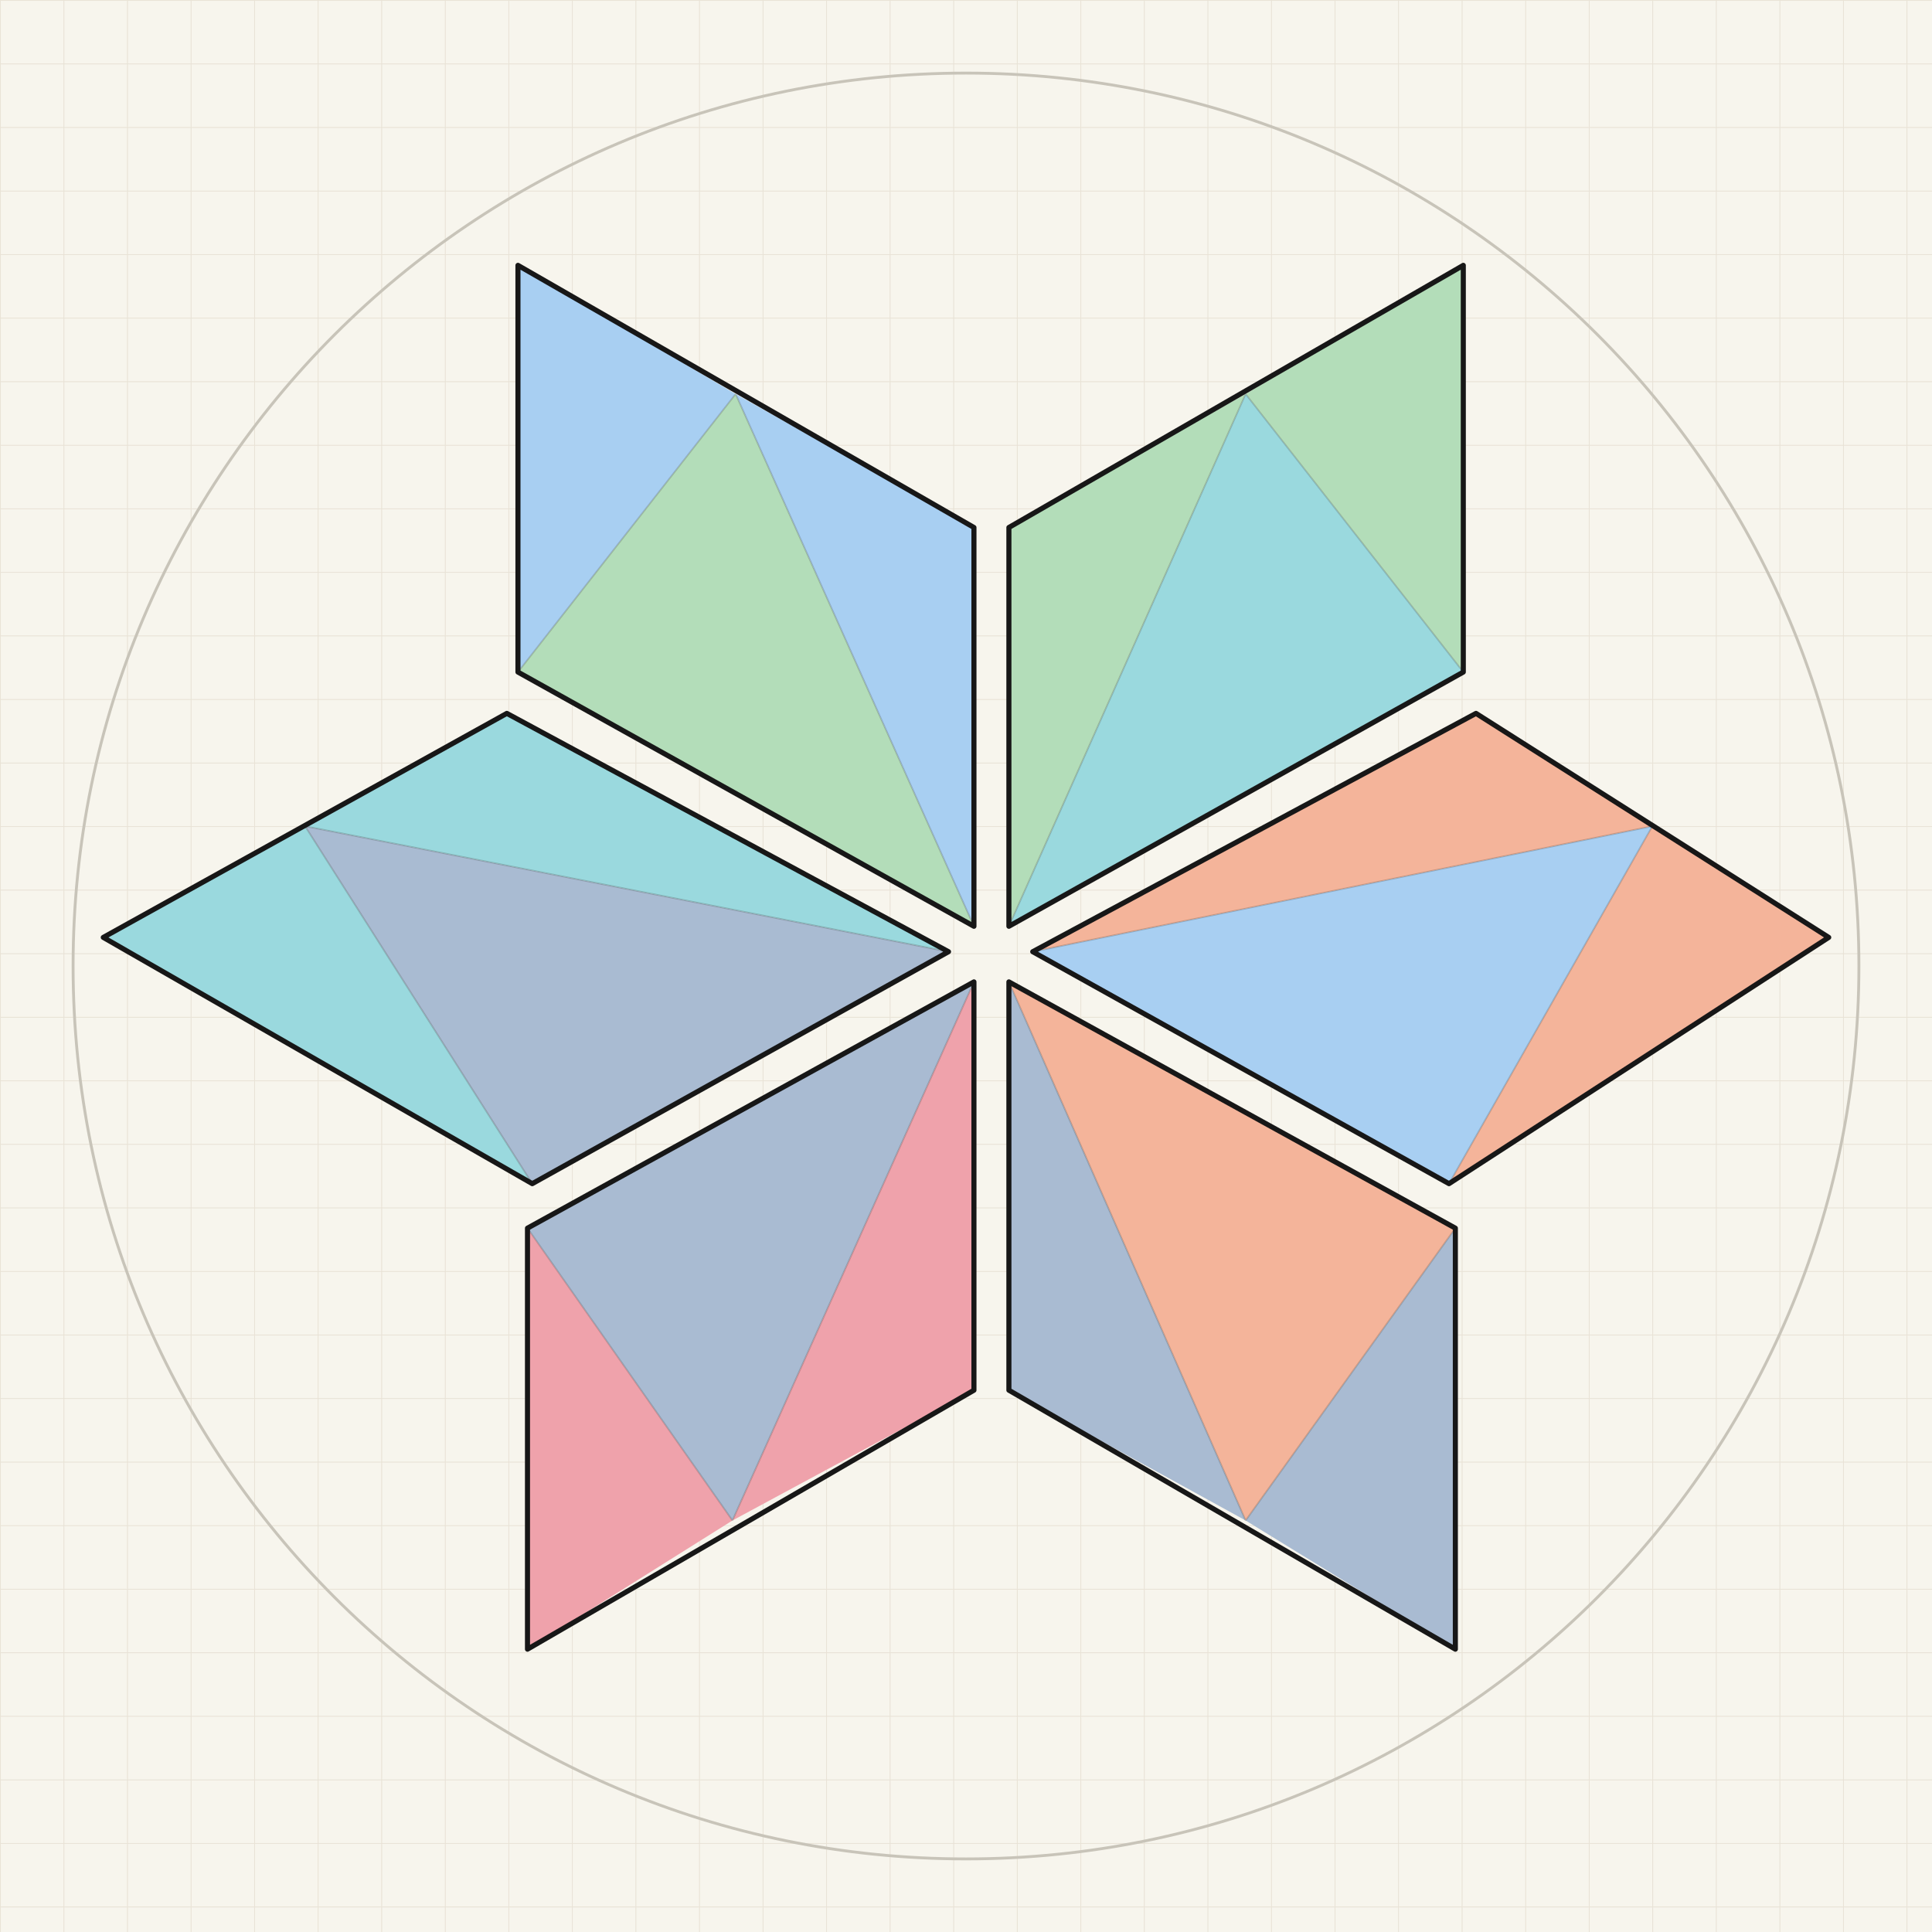
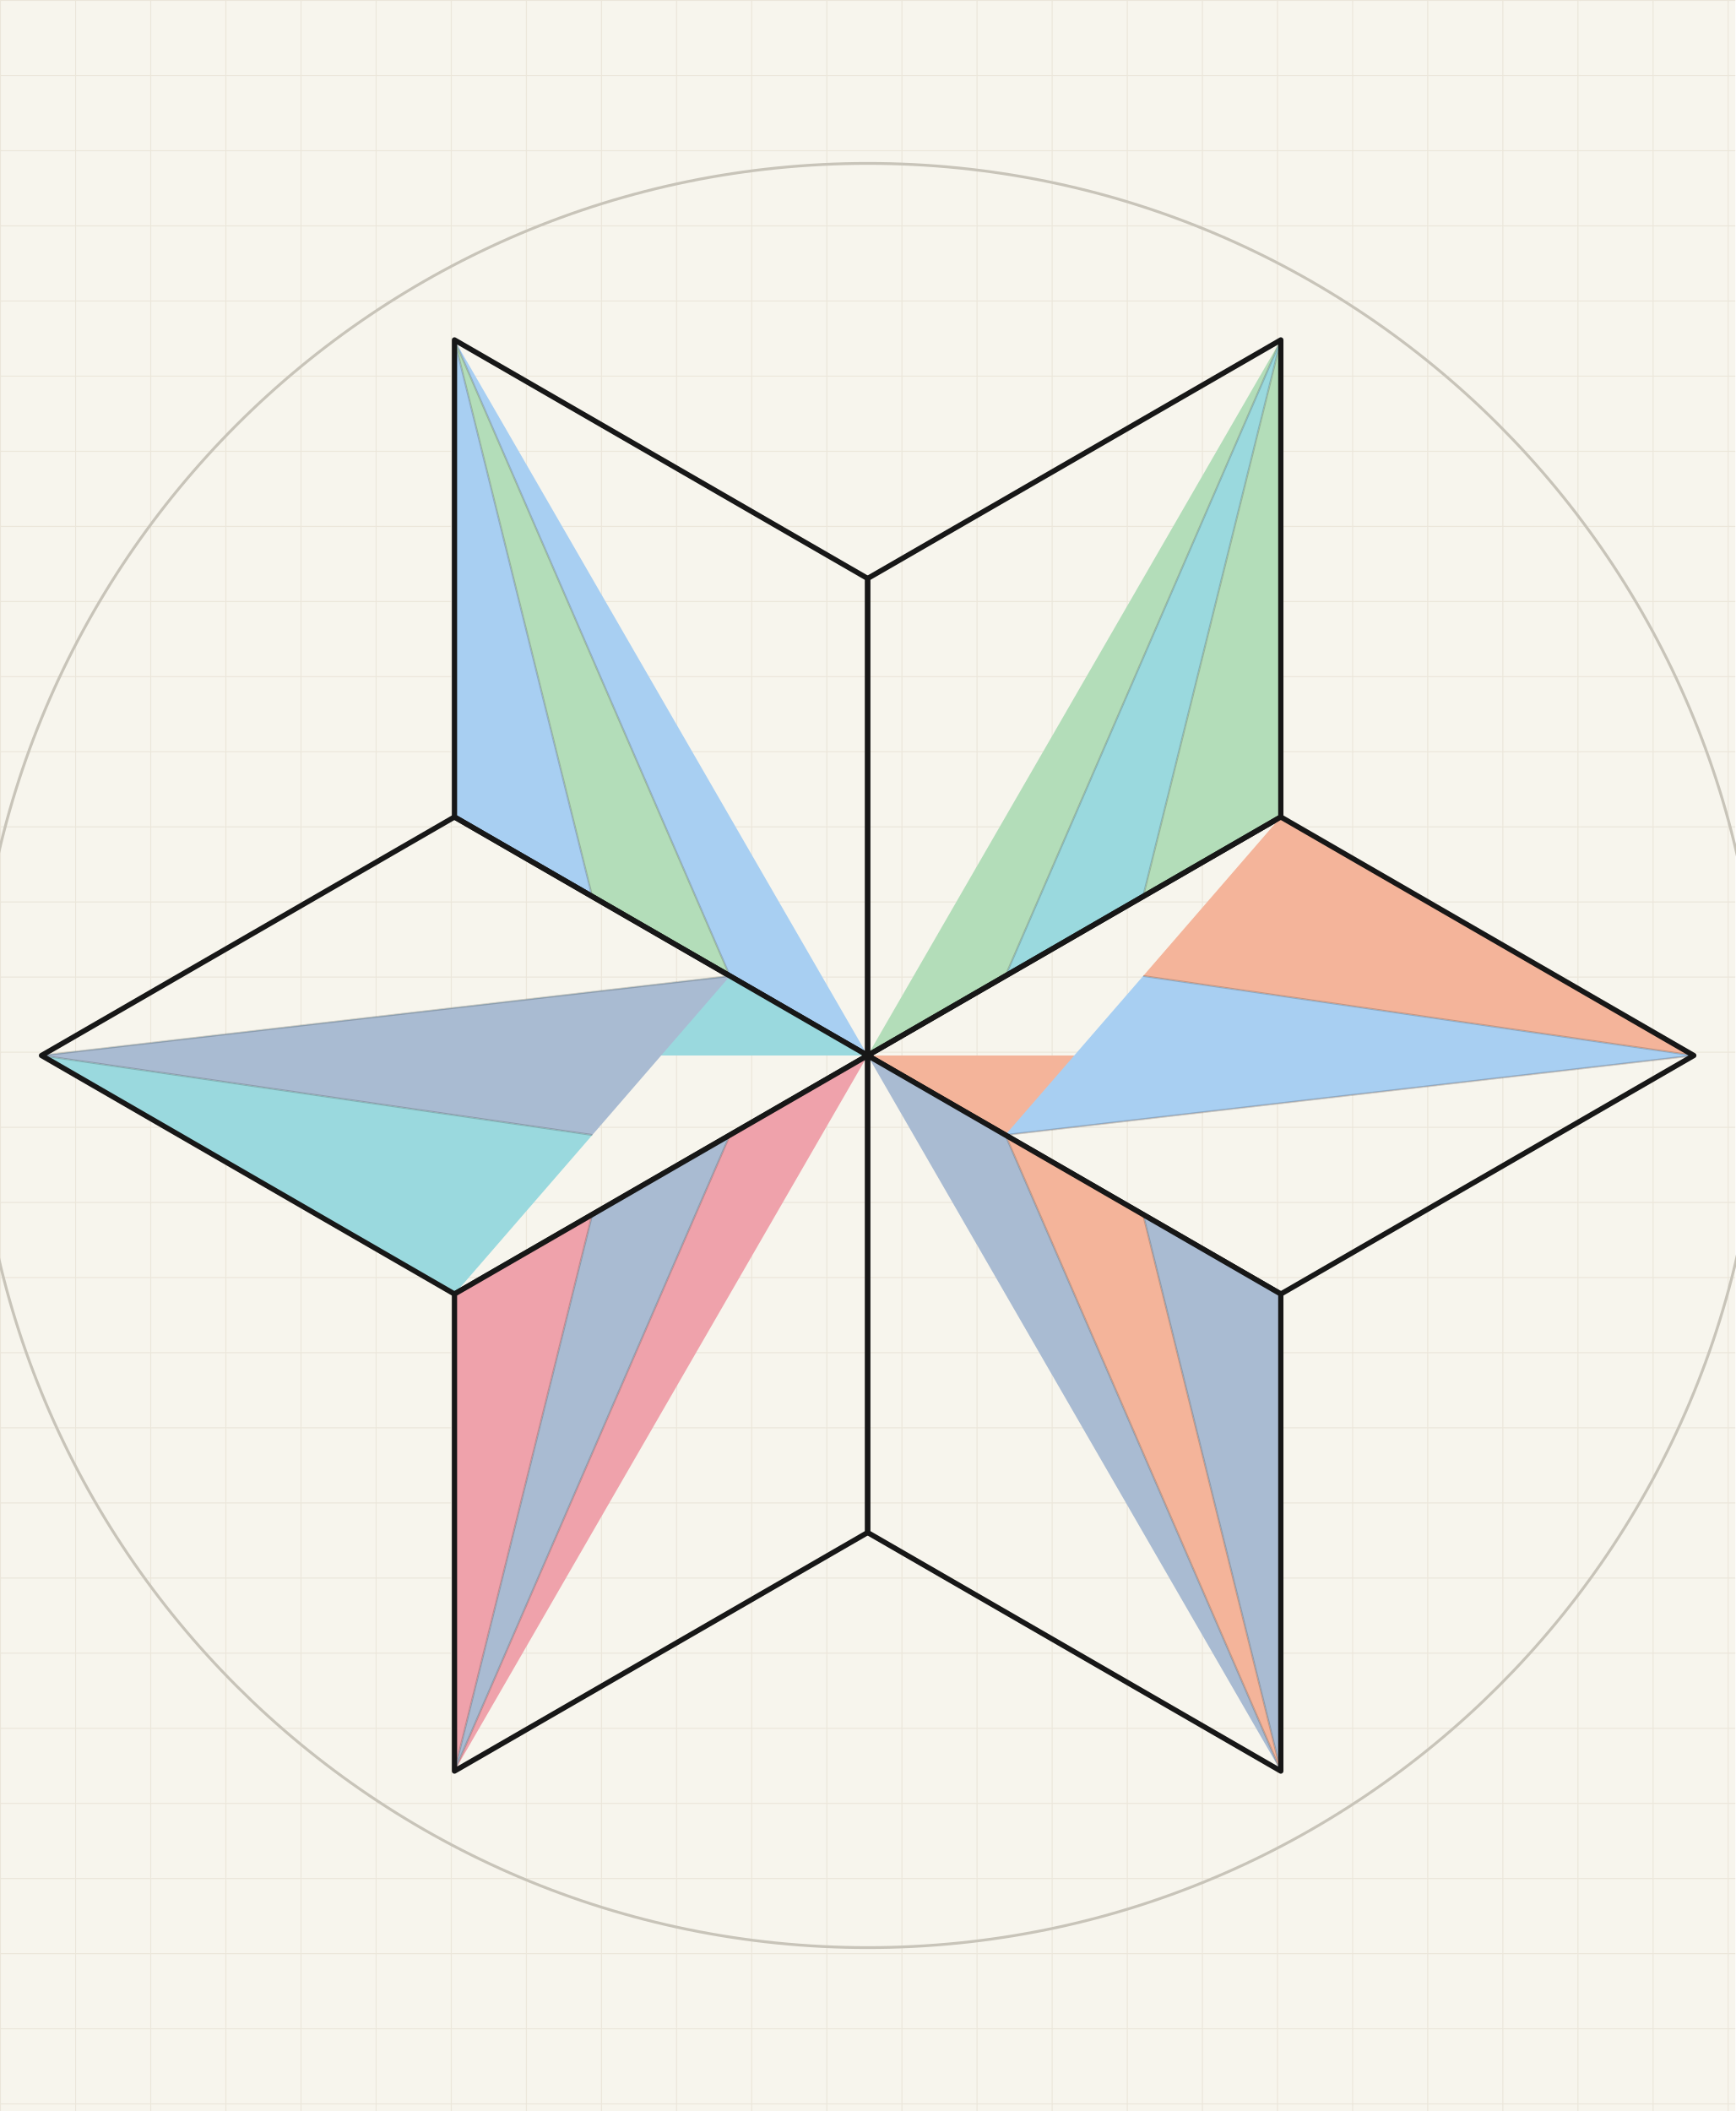
- <svg xmlns="http://www.w3.org/2000/svg" viewBox="0 0 1216 1216" width="1216" height="1216" role="img" aria-labelledby="title desc">
+ <svg xmlns="http://www.w3.org/2000/svg" viewBox="0 0 924 1124" width="924" height="1124" role="img" aria-labelledby="title desc">
  <defs>
    <pattern id="grid" width="40" height="40" patternUnits="userSpaceOnUse">
-       <path d="M40 0H0V40" fill="none" stroke="#d8cdbb" stroke-width="1" opacity=".45" />
+       <path d="M40 0H0V40" fill="none" stroke="#d8cdbb" stroke-width="1" opacity=".38" />
    </pattern>
    <style>
-     .outline{fill:none;stroke:#171717;stroke-width:3.2;stroke-linejoin:round;stroke-linecap:round}
+     .outline{fill:none;stroke:#171717;stroke-width:2.8;stroke-linejoin:round;stroke-linecap:round}
    .seam{fill:none;stroke:#171717;stroke-width:1;opacity:.2}
    g[data-surface]{cursor:pointer;transition:filter .16s ease}
    g[data-surface]:hover,g[data-surface]:focus,g[data-surface].selected{filter:brightness(1.035)}
    g[data-surface]:focus{outline:none}
-     g[data-surface]:focus .outline,g[data-surface].selected .outline{stroke-width:5}
+     g[data-surface]:focus .outline,g[data-surface].selected .outline{stroke-width:4.5}
  </style>
  </defs>
-   <rect width="1216" height="1216" fill="#f7f5ed" />
-   <rect width="1216" height="1216" fill="url(#grid)" />
-   <circle cx="608" cy="608" r="562" fill="none" stroke="#c8c4b9" stroke-width="1.8" />
+   <rect width="924" height="1124" fill="#f7f5ed" />
+   <rect width="924" height="1124" fill="url(#grid)" />
+   <circle cx="462" cy="562" r="475" fill="none" stroke="#c8c4b9" stroke-width="1.5" />
  <g id="surface-bleue" data-surface="bleue" tabindex="0" role="button" aria-label="Sélectionner la surface bleue">
-     <polygon points="326,167 463,248 326,423" fill="#A8CFF2" />
-     <polygon points="463,248 326,423 613,583" fill="#B3DDB9" />
-     <polygon points="463,248 613,332 613,583" fill="#A8CFF2" />
-     <polygon class="outline" points="326,167 613,332 613,583 326,423" />
-     <path class="seam" d="M463 248L326 423M463 248L613 583" />
+     <polygon points="462,562 242,181 388.67,519.67" fill="#A8CFF2" />
+     <polygon points="242,181 388.67,519.67 315.33,477.33" fill="#B3DDB9" />
+     <polygon points="242,181 315.33,477.33 242,435" fill="#A8CFF2" />
+     <polygon class="outline" points="462,562 462,308 242,181 242,435" />
+     <path class="seam" d="M388.67 519.67L242 181M315.33 477.33L242 181" />
  </g>
  <g id="surface-verte" data-surface="verte" tabindex="0" role="button" aria-label="Sélectionner la surface verte">
-     <polygon points="921,167 784,248 921,423" fill="#B3DDB9" />
-     <polygon points="784,248 921,423 635,583" fill="#9AD9DE" />
-     <polygon points="784,248 635,332 635,583" fill="#B3DDB9" />
-     <polygon class="outline" points="921,167 635,332 635,583 921,423" />
-     <path class="seam" d="M784 248L921 423M784 248L635 583" />
+     <polygon points="462,562 682,181 535.33,519.67" fill="#B3DDB9" />
+     <polygon points="682,181 535.33,519.67 608.67,477.33" fill="#9AD9DE" />
+     <polygon points="682,181 608.67,477.33 682,435" fill="#B3DDB9" />
+     <polygon class="outline" points="462,562 462,308 682,181 682,435" />
+     <path class="seam" d="M535.33 519.67L682 181M608.67 477.33L682 181" />
  </g>
-   <g id="surface-turquoise" data-surface="violette" tabindex="0" role="button" aria-label="Sélectionner la surface turquoise">
-     <polygon points="65,590 192,520 335,745" fill="#9AD9DE" />
-     <polygon points="192,520 335,745 597,599" fill="#A9BBD2" />
-     <polygon points="192,520 319,449 597,599" fill="#9AD9DE" />
-     <polygon class="outline" points="65,590 319,449 597,599 335,745" />
-     <path class="seam" d="M192 520L335 745M192 520L597 599" />
+   <g id="surface-violette" data-surface="violette" tabindex="0" role="button" aria-label="Sélectionner la surface violette">
+     <polygon points="462,562 22.1,562 388.7,519.67" fill="#9AD9DE" />
+     <polygon points="22.1,562 388.7,519.67 315.4,604.33" fill="#A9BBD2" />
+     <polygon points="22.1,562 315.4,604.33 242,689" fill="#9AD9DE" />
+     <polygon class="outline" points="462,562 242,435 22.1,562 242,689" />
+     <path class="seam" d="M388.7 519.67L22.1 562M315.4 604.33L22.1 562" />
  </g>
-   <g id="surface-peche" data-surface="jaune" tabindex="0" role="button" aria-label="Sélectionner la surface pêche">
-     <polygon points="1151,590 1040,520 912,745" fill="#F4B49A" />
-     <polygon points="1040,520 912,745 650,599" fill="#A8CFF2" />
-     <polygon points="1040,520 929,449 650,599" fill="#F4B49A" />
-     <polygon class="outline" points="1151,590 929,449 650,599 912,745" />
-     <path class="seam" d="M1040 520L912 745M1040 520L650 599" />
+   <g id="surface-jaune" data-surface="jaune" tabindex="0" role="button" aria-label="Sélectionner la surface jaune">
+     <polygon points="462,562 901.9,562 535.3,604.33" fill="#F4B49A" />
+     <polygon points="901.9,562 535.3,604.33 608.7,519.67" fill="#A8CFF2" />
+     <polygon points="901.9,562 608.7,519.67 682,435" fill="#F4B49A" />
+     <polygon class="outline" points="462,562 682,689 901.9,562 682,435" />
+     <path class="seam" d="M535.3 604.33L901.9 562M608.7 519.67L901.9 562" />
  </g>
-   <g id="surface-corail" data-surface="rouge" tabindex="0" role="button" aria-label="Sélectionner la surface corail">
-     <polygon points="332,1038 461,957 332,773" fill="#EFA2AB" />
-     <polygon points="461,957 332,773 613,618" fill="#A9BBD2" />
-     <polygon points="461,957 613,875 613,618" fill="#EFA2AB" />
-     <polygon class="outline" points="332,1038 613,875 613,618 332,773" />
-     <path class="seam" d="M461 957L332 773M461 957L613 618" />
+   <g id="surface-rouge" data-surface="rouge" tabindex="0" role="button" aria-label="Sélectionner la surface rouge">
+     <polygon points="462,562 242,943 388.67,604.33" fill="#EFA2AB" />
+     <polygon points="242,943 388.67,604.33 315.33,646.67" fill="#A9BBD2" />
+     <polygon points="242,943 315.33,646.67 242,689" fill="#EFA2AB" />
+     <polygon class="outline" points="462,562 462,816 242,943 242,689" />
+     <path class="seam" d="M388.67 604.33L242 943M315.33 646.67L242 943" />
  </g>
-   <g id="surface-bleu-gris" data-surface="orange" tabindex="0" role="button" aria-label="Sélectionner la surface bleu-gris">
-     <polygon points="916,1038 784,957 916,773" fill="#A9BBD2" />
-     <polygon points="784,957 916,773 635,618" fill="#F4B49A" />
-     <polygon points="784,957 635,875 635,618" fill="#A9BBD2" />
-     <polygon class="outline" points="916,1038 635,875 635,618 916,773" />
-     <path class="seam" d="M784 957L916 773M784 957L635 618" />
+   <g id="surface-orange" data-surface="orange" tabindex="0" role="button" aria-label="Sélectionner la surface orange">
+     <polygon points="462,562 682,943 535.33,604.33" fill="#A9BBD2" />
+     <polygon points="682,943 535.33,604.33 608.67,646.67" fill="#F4B49A" />
+     <polygon points="682,943 608.67,646.67 682,689" fill="#A9BBD2" />
+     <polygon class="outline" points="462,562 462,816 682,943 682,689" />
+     <path class="seam" d="M535.33 604.33L682 943M608.67 646.67L682 943" />
  </g>
</svg>
